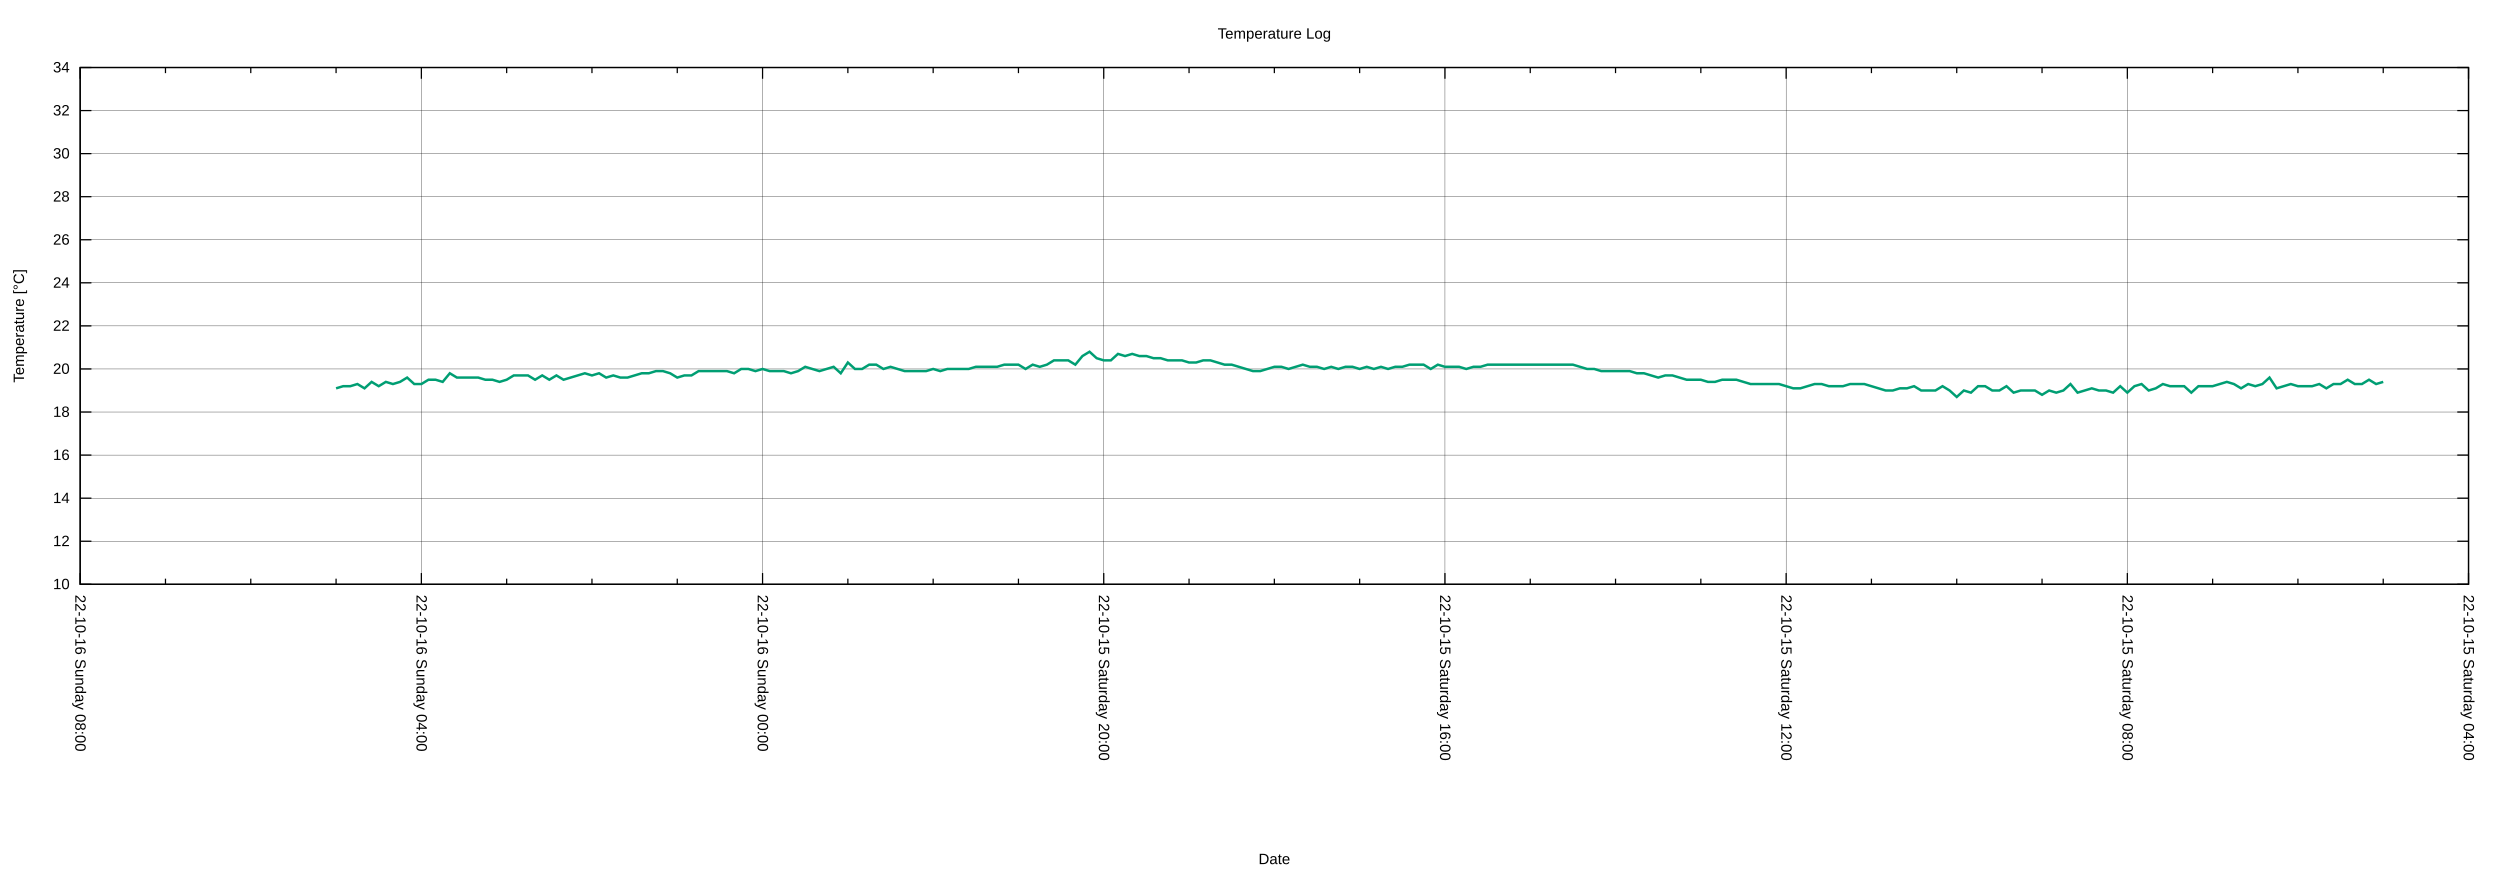
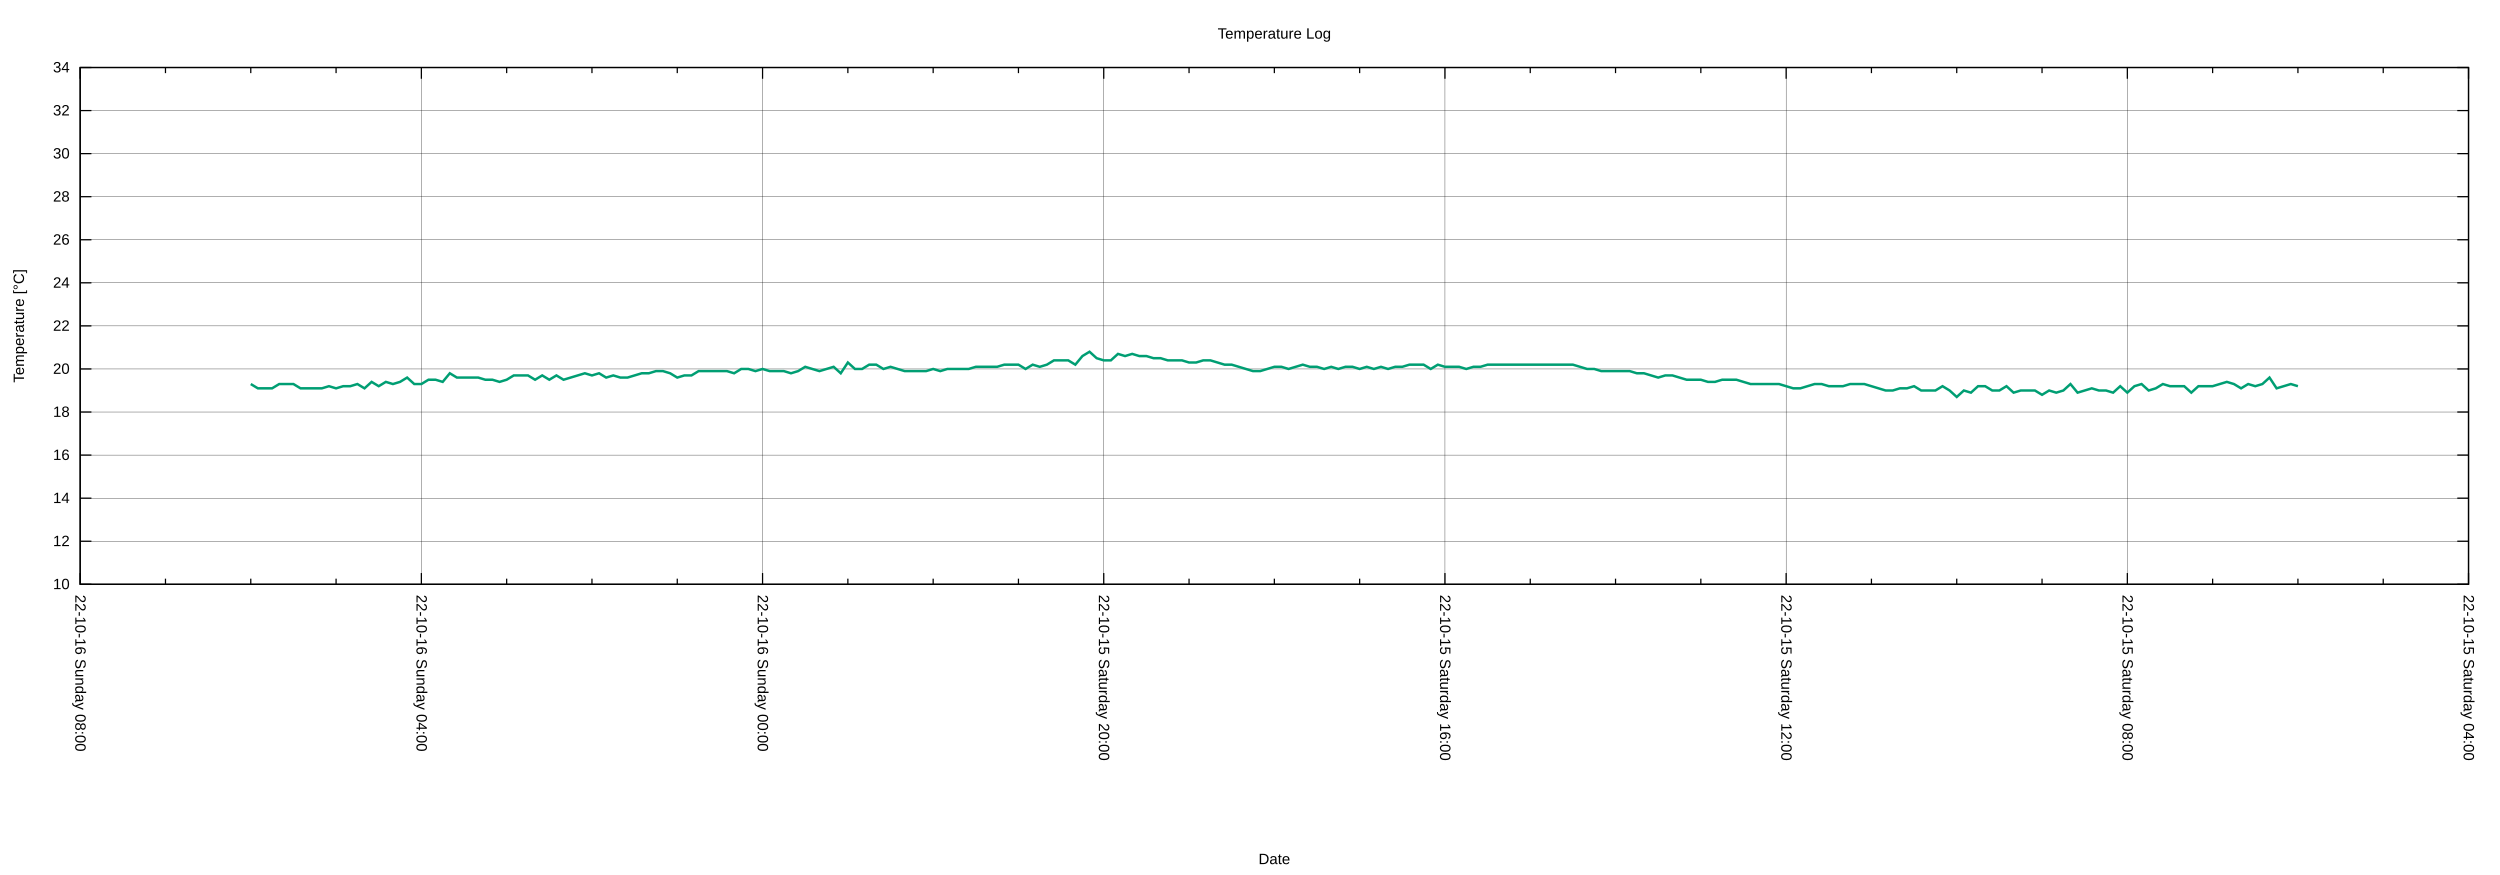
<svg xmlns="http://www.w3.org/2000/svg" xmlns:xlink="http://www.w3.org/1999/xlink" width="2000" height="700" viewBox="0 0 2000 700">
  <g id="gnuplot_canvas">
    <rect x="0" y="0" width="2000" height="700" fill="none" />
    <defs>
      <circle id="gpDot" r="0.5" stroke-width="0.5" stroke="currentColor" />
      <path id="gpPt0" stroke-width="0.222" stroke="currentColor" d="M-1,0 h2 M0,-1 v2" />
      <path id="gpPt1" stroke-width="0.222" stroke="currentColor" d="M-1,-1 L1,1 M1,-1 L-1,1" />
      <path id="gpPt2" stroke-width="0.222" stroke="currentColor" d="M-1,0 L1,0 M0,-1 L0,1 M-1,-1 L1,1 M-1,1 L1,-1" />
      <rect id="gpPt3" stroke-width="0.222" stroke="currentColor" x="-1" y="-1" width="2" height="2" />
      <rect id="gpPt4" stroke-width="0.222" stroke="currentColor" fill="currentColor" x="-1" y="-1" width="2" height="2" />
      <circle id="gpPt5" stroke-width="0.222" stroke="currentColor" cx="0" cy="0" r="1" />
      <use xlink:href="#gpPt5" id="gpPt6" fill="currentColor" stroke="none" />
      <path id="gpPt7" stroke-width="0.222" stroke="currentColor" d="M0,-1.33 L-1.33,0.67 L1.33,0.67 z" />
      <use xlink:href="#gpPt7" id="gpPt8" fill="currentColor" stroke="none" />
      <use xlink:href="#gpPt7" id="gpPt9" stroke="currentColor" transform="rotate(180)" />
      <use xlink:href="#gpPt9" id="gpPt10" fill="currentColor" stroke="none" />
      <use xlink:href="#gpPt3" id="gpPt11" stroke="currentColor" transform="rotate(45)" />
      <use xlink:href="#gpPt11" id="gpPt12" fill="currentColor" stroke="none" />
      <path id="gpPt13" stroke-width="0.222" stroke="currentColor" d="M0,1.330 L1.265,0.411 L0.782,-1.067 L-0.782,-1.076 L-1.265,0.411 z" />
      <use xlink:href="#gpPt13" id="gpPt14" fill="currentColor" stroke="none" />
      <filter id="textbox" filterUnits="objectBoundingBox" x="0" y="0" height="1" width="1">
        <feFlood flood-color="white" flood-opacity="1" result="bgnd" />
        <feComposite in="SourceGraphic" in2="bgnd" operator="atop" />
      </filter>
      <filter id="greybox" filterUnits="objectBoundingBox" x="0" y="0" height="1" width="1">
        <feFlood flood-color="lightgrey" flood-opacity="1" result="grey" />
        <feComposite in="SourceGraphic" in2="grey" operator="atop" />
      </filter>
    </defs>
    <g fill="none" color="white" stroke="currentColor" stroke-width="1.00" stroke-linecap="butt" stroke-linejoin="miter">
</g>
    <g fill="none" color="black" stroke="currentColor" stroke-width="1.00" stroke-linecap="butt" stroke-linejoin="miter">
</g>
    <g fill="none" color="black" stroke="black" stroke-width="0.25" stroke-linecap="butt" stroke-linejoin="miter">
</g>
    <g fill="none" color="black" stroke="currentColor" stroke-width="0.25" stroke-linecap="butt" stroke-linejoin="miter">
      <path stroke="black" class="gridline" d="M64.14,467.43 L1974.82,467.43  " />
    </g>
    <g fill="none" color="black" stroke="black" stroke-width="1.00" stroke-linecap="butt" stroke-linejoin="miter">
</g>
    <g fill="none" color="black" stroke="currentColor" stroke-width="1.00" stroke-linecap="butt" stroke-linejoin="miter">
      <path stroke="black" d="M64.14,467.43 L73.14,467.43 M1974.82,467.43 L1965.82,467.43  " />
      <g transform="translate(55.75,471.33)" stroke="none" fill="black" font-family="Arial" font-size="12.00" text-anchor="end">
        <text>
          <tspan font-family="Arial"> 10</tspan>
        </text>
      </g>
    </g>
    <g fill="none" color="black" stroke="currentColor" stroke-width="1.00" stroke-linecap="butt" stroke-linejoin="miter">
</g>
    <g fill="none" color="black" stroke="black" stroke-width="0.25" stroke-linecap="butt" stroke-linejoin="miter">
</g>
    <g fill="none" color="black" stroke="currentColor" stroke-width="0.25" stroke-linecap="butt" stroke-linejoin="miter">
      <path stroke="black" class="gridline" d="M64.14,432.98 L1974.82,432.98  " />
    </g>
    <g fill="none" color="black" stroke="black" stroke-width="1.00" stroke-linecap="butt" stroke-linejoin="miter">
</g>
    <g fill="none" color="black" stroke="currentColor" stroke-width="1.00" stroke-linecap="butt" stroke-linejoin="miter">
      <path stroke="black" d="M64.14,432.98 L73.14,432.98 M1974.82,432.98 L1965.82,432.98  " />
      <g transform="translate(55.75,436.88)" stroke="none" fill="black" font-family="Arial" font-size="12.00" text-anchor="end">
        <text>
          <tspan font-family="Arial"> 12</tspan>
        </text>
      </g>
    </g>
    <g fill="none" color="black" stroke="currentColor" stroke-width="1.00" stroke-linecap="butt" stroke-linejoin="miter">
</g>
    <g fill="none" color="black" stroke="black" stroke-width="0.25" stroke-linecap="butt" stroke-linejoin="miter">
</g>
    <g fill="none" color="black" stroke="currentColor" stroke-width="0.25" stroke-linecap="butt" stroke-linejoin="miter">
      <path stroke="black" class="gridline" d="M64.14,398.53 L1974.82,398.53  " />
    </g>
    <g fill="none" color="black" stroke="black" stroke-width="1.00" stroke-linecap="butt" stroke-linejoin="miter">
</g>
    <g fill="none" color="black" stroke="currentColor" stroke-width="1.00" stroke-linecap="butt" stroke-linejoin="miter">
      <path stroke="black" d="M64.14,398.53 L73.14,398.53 M1974.82,398.53 L1965.82,398.53  " />
      <g transform="translate(55.75,402.43)" stroke="none" fill="black" font-family="Arial" font-size="12.00" text-anchor="end">
        <text>
          <tspan font-family="Arial"> 14</tspan>
        </text>
      </g>
    </g>
    <g fill="none" color="black" stroke="currentColor" stroke-width="1.00" stroke-linecap="butt" stroke-linejoin="miter">
</g>
    <g fill="none" color="black" stroke="black" stroke-width="0.25" stroke-linecap="butt" stroke-linejoin="miter">
</g>
    <g fill="none" color="black" stroke="currentColor" stroke-width="0.25" stroke-linecap="butt" stroke-linejoin="miter">
      <path stroke="black" class="gridline" d="M64.14,364.07 L1974.82,364.07  " />
    </g>
    <g fill="none" color="black" stroke="black" stroke-width="1.00" stroke-linecap="butt" stroke-linejoin="miter">
</g>
    <g fill="none" color="black" stroke="currentColor" stroke-width="1.00" stroke-linecap="butt" stroke-linejoin="miter">
      <path stroke="black" d="M64.14,364.07 L73.14,364.07 M1974.82,364.07 L1965.82,364.07  " />
      <g transform="translate(55.75,367.97)" stroke="none" fill="black" font-family="Arial" font-size="12.00" text-anchor="end">
        <text>
          <tspan font-family="Arial"> 16</tspan>
        </text>
      </g>
    </g>
    <g fill="none" color="black" stroke="currentColor" stroke-width="1.00" stroke-linecap="butt" stroke-linejoin="miter">
</g>
    <g fill="none" color="black" stroke="black" stroke-width="0.25" stroke-linecap="butt" stroke-linejoin="miter">
</g>
    <g fill="none" color="black" stroke="currentColor" stroke-width="0.25" stroke-linecap="butt" stroke-linejoin="miter">
      <path stroke="black" class="gridline" d="M64.14,329.62 L1974.82,329.62  " />
    </g>
    <g fill="none" color="black" stroke="black" stroke-width="1.00" stroke-linecap="butt" stroke-linejoin="miter">
</g>
    <g fill="none" color="black" stroke="currentColor" stroke-width="1.00" stroke-linecap="butt" stroke-linejoin="miter">
      <path stroke="black" d="M64.14,329.62 L73.14,329.62 M1974.82,329.62 L1965.82,329.62  " />
      <g transform="translate(55.75,333.52)" stroke="none" fill="black" font-family="Arial" font-size="12.00" text-anchor="end">
        <text>
          <tspan font-family="Arial"> 18</tspan>
        </text>
      </g>
    </g>
    <g fill="none" color="black" stroke="currentColor" stroke-width="1.00" stroke-linecap="butt" stroke-linejoin="miter">
</g>
    <g fill="none" color="black" stroke="black" stroke-width="0.25" stroke-linecap="butt" stroke-linejoin="miter">
</g>
    <g fill="none" color="black" stroke="currentColor" stroke-width="0.25" stroke-linecap="butt" stroke-linejoin="miter">
      <path stroke="black" class="gridline" d="M64.14,295.17 L1974.82,295.17  " />
    </g>
    <g fill="none" color="black" stroke="black" stroke-width="1.00" stroke-linecap="butt" stroke-linejoin="miter">
</g>
    <g fill="none" color="black" stroke="currentColor" stroke-width="1.00" stroke-linecap="butt" stroke-linejoin="miter">
      <path stroke="black" d="M64.14,295.17 L73.14,295.17 M1974.82,295.17 L1965.82,295.17  " />
      <g transform="translate(55.75,299.07)" stroke="none" fill="black" font-family="Arial" font-size="12.00" text-anchor="end">
        <text>
          <tspan font-family="Arial"> 20</tspan>
        </text>
      </g>
    </g>
    <g fill="none" color="black" stroke="currentColor" stroke-width="1.00" stroke-linecap="butt" stroke-linejoin="miter">
</g>
    <g fill="none" color="black" stroke="black" stroke-width="0.25" stroke-linecap="butt" stroke-linejoin="miter">
</g>
    <g fill="none" color="black" stroke="currentColor" stroke-width="0.25" stroke-linecap="butt" stroke-linejoin="miter">
      <path stroke="black" class="gridline" d="M64.14,260.72 L1974.82,260.72  " />
    </g>
    <g fill="none" color="black" stroke="black" stroke-width="1.00" stroke-linecap="butt" stroke-linejoin="miter">
</g>
    <g fill="none" color="black" stroke="currentColor" stroke-width="1.00" stroke-linecap="butt" stroke-linejoin="miter">
      <path stroke="black" d="M64.14,260.72 L73.14,260.72 M1974.82,260.72 L1965.82,260.72  " />
      <g transform="translate(55.75,264.62)" stroke="none" fill="black" font-family="Arial" font-size="12.00" text-anchor="end">
        <text>
          <tspan font-family="Arial"> 22</tspan>
        </text>
      </g>
    </g>
    <g fill="none" color="black" stroke="currentColor" stroke-width="1.00" stroke-linecap="butt" stroke-linejoin="miter">
</g>
    <g fill="none" color="black" stroke="black" stroke-width="0.25" stroke-linecap="butt" stroke-linejoin="miter">
</g>
    <g fill="none" color="black" stroke="currentColor" stroke-width="0.25" stroke-linecap="butt" stroke-linejoin="miter">
      <path stroke="black" class="gridline" d="M64.14,226.27 L1974.82,226.27  " />
    </g>
    <g fill="none" color="black" stroke="black" stroke-width="1.00" stroke-linecap="butt" stroke-linejoin="miter">
</g>
    <g fill="none" color="black" stroke="currentColor" stroke-width="1.00" stroke-linecap="butt" stroke-linejoin="miter">
      <path stroke="black" d="M64.14,226.27 L73.14,226.27 M1974.82,226.27 L1965.82,226.27  " />
      <g transform="translate(55.75,230.17)" stroke="none" fill="black" font-family="Arial" font-size="12.00" text-anchor="end">
        <text>
          <tspan font-family="Arial"> 24</tspan>
        </text>
      </g>
    </g>
    <g fill="none" color="black" stroke="currentColor" stroke-width="1.00" stroke-linecap="butt" stroke-linejoin="miter">
</g>
    <g fill="none" color="black" stroke="black" stroke-width="0.25" stroke-linecap="butt" stroke-linejoin="miter">
</g>
    <g fill="none" color="black" stroke="currentColor" stroke-width="0.25" stroke-linecap="butt" stroke-linejoin="miter">
      <path stroke="black" class="gridline" d="M64.14,191.82 L1974.82,191.82  " />
    </g>
    <g fill="none" color="black" stroke="black" stroke-width="1.00" stroke-linecap="butt" stroke-linejoin="miter">
</g>
    <g fill="none" color="black" stroke="currentColor" stroke-width="1.00" stroke-linecap="butt" stroke-linejoin="miter">
      <path stroke="black" d="M64.14,191.82 L73.14,191.82 M1974.82,191.82 L1965.82,191.82  " />
      <g transform="translate(55.75,195.72)" stroke="none" fill="black" font-family="Arial" font-size="12.00" text-anchor="end">
        <text>
          <tspan font-family="Arial"> 26</tspan>
        </text>
      </g>
    </g>
    <g fill="none" color="black" stroke="currentColor" stroke-width="1.00" stroke-linecap="butt" stroke-linejoin="miter">
</g>
    <g fill="none" color="black" stroke="black" stroke-width="0.25" stroke-linecap="butt" stroke-linejoin="miter">
</g>
    <g fill="none" color="black" stroke="currentColor" stroke-width="0.25" stroke-linecap="butt" stroke-linejoin="miter">
      <path stroke="black" class="gridline" d="M64.14,157.36 L1974.82,157.36  " />
    </g>
    <g fill="none" color="black" stroke="black" stroke-width="1.00" stroke-linecap="butt" stroke-linejoin="miter">
</g>
    <g fill="none" color="black" stroke="currentColor" stroke-width="1.00" stroke-linecap="butt" stroke-linejoin="miter">
      <path stroke="black" d="M64.14,157.36 L73.14,157.36 M1974.82,157.36 L1965.82,157.36  " />
      <g transform="translate(55.75,161.26)" stroke="none" fill="black" font-family="Arial" font-size="12.00" text-anchor="end">
        <text>
          <tspan font-family="Arial"> 28</tspan>
        </text>
      </g>
    </g>
    <g fill="none" color="black" stroke="currentColor" stroke-width="1.00" stroke-linecap="butt" stroke-linejoin="miter">
</g>
    <g fill="none" color="black" stroke="black" stroke-width="0.25" stroke-linecap="butt" stroke-linejoin="miter">
</g>
    <g fill="none" color="black" stroke="currentColor" stroke-width="0.25" stroke-linecap="butt" stroke-linejoin="miter">
      <path stroke="black" class="gridline" d="M64.14,122.91 L1974.82,122.91  " />
    </g>
    <g fill="none" color="black" stroke="black" stroke-width="1.00" stroke-linecap="butt" stroke-linejoin="miter">
</g>
    <g fill="none" color="black" stroke="currentColor" stroke-width="1.00" stroke-linecap="butt" stroke-linejoin="miter">
      <path stroke="black" d="M64.14,122.91 L73.14,122.91 M1974.82,122.91 L1965.82,122.91  " />
      <g transform="translate(55.75,126.81)" stroke="none" fill="black" font-family="Arial" font-size="12.00" text-anchor="end">
        <text>
          <tspan font-family="Arial"> 30</tspan>
        </text>
      </g>
    </g>
    <g fill="none" color="black" stroke="currentColor" stroke-width="1.00" stroke-linecap="butt" stroke-linejoin="miter">
</g>
    <g fill="none" color="black" stroke="black" stroke-width="0.25" stroke-linecap="butt" stroke-linejoin="miter">
</g>
    <g fill="none" color="black" stroke="currentColor" stroke-width="0.25" stroke-linecap="butt" stroke-linejoin="miter">
      <path stroke="black" class="gridline" d="M64.14,88.46 L1974.82,88.46  " />
    </g>
    <g fill="none" color="black" stroke="black" stroke-width="1.00" stroke-linecap="butt" stroke-linejoin="miter">
</g>
    <g fill="none" color="black" stroke="currentColor" stroke-width="1.00" stroke-linecap="butt" stroke-linejoin="miter">
      <path stroke="black" d="M64.14,88.46 L73.14,88.46 M1974.82,88.46 L1965.82,88.46  " />
      <g transform="translate(55.75,92.36)" stroke="none" fill="black" font-family="Arial" font-size="12.00" text-anchor="end">
        <text>
          <tspan font-family="Arial"> 32</tspan>
        </text>
      </g>
    </g>
    <g fill="none" color="black" stroke="currentColor" stroke-width="1.00" stroke-linecap="butt" stroke-linejoin="miter">
</g>
    <g fill="none" color="black" stroke="black" stroke-width="0.25" stroke-linecap="butt" stroke-linejoin="miter">
</g>
    <g fill="none" color="black" stroke="currentColor" stroke-width="0.25" stroke-linecap="butt" stroke-linejoin="miter">
      <path stroke="black" class="gridline" d="M64.14,54.01 L1974.82,54.01  " />
    </g>
    <g fill="none" color="black" stroke="black" stroke-width="1.00" stroke-linecap="butt" stroke-linejoin="miter">
</g>
    <g fill="none" color="black" stroke="currentColor" stroke-width="1.00" stroke-linecap="butt" stroke-linejoin="miter">
      <path stroke="black" d="M64.14,54.01 L73.14,54.01 M1974.82,54.01 L1965.82,54.01  " />
      <g transform="translate(55.75,57.91)" stroke="none" fill="black" font-family="Arial" font-size="12.00" text-anchor="end">
        <text>
          <tspan font-family="Arial"> 34</tspan>
        </text>
      </g>
    </g>
    <g fill="none" color="black" stroke="currentColor" stroke-width="1.00" stroke-linecap="butt" stroke-linejoin="miter">
</g>
    <g fill="none" color="black" stroke="black" stroke-width="0.25" stroke-linecap="butt" stroke-linejoin="miter">
</g>
    <g fill="none" color="black" stroke="currentColor" stroke-width="0.25" stroke-linecap="butt" stroke-linejoin="miter">
      <path stroke="black" class="gridline" d="M1974.82,467.43 L1974.82,54.01  " />
    </g>
    <g fill="none" color="black" stroke="black" stroke-width="1.00" stroke-linecap="butt" stroke-linejoin="miter">
</g>
    <g fill="none" color="black" stroke="currentColor" stroke-width="1.00" stroke-linecap="butt" stroke-linejoin="miter">
      <path stroke="black" d="M1974.82,467.43 L1974.82,458.43 M1974.82,54.01 L1974.82,63.01  " />
      <g transform="translate(1970.92,475.82) rotate(90)" stroke="none" fill="black" font-family="Arial" font-size="12.00" text-anchor="start">
        <text>
          <tspan font-family="Arial">22-10-15 Saturday 04:00</tspan>
        </text>
      </g>
    </g>
    <g fill="none" color="black" stroke="currentColor" stroke-width="1.00" stroke-linecap="butt" stroke-linejoin="miter">
      <path stroke="black" d="M1906.58,467.43 L1906.58,462.93 M1906.58,54.01 L1906.58,58.51 M1838.34,467.43 L1838.34,462.93 M1838.34,54.01 L1838.34,58.51   M1770.10,467.43 L1770.10,462.93 M1770.10,54.01 L1770.10,58.51  " />
    </g>
    <g fill="none" color="black" stroke="black" stroke-width="0.25" stroke-linecap="butt" stroke-linejoin="miter">
</g>
    <g fill="none" color="black" stroke="currentColor" stroke-width="0.25" stroke-linecap="butt" stroke-linejoin="miter">
      <path stroke="black" class="gridline" d="M1701.87,467.43 L1701.87,54.01  " />
    </g>
    <g fill="none" color="black" stroke="black" stroke-width="1.00" stroke-linecap="butt" stroke-linejoin="miter">
</g>
    <g fill="none" color="black" stroke="currentColor" stroke-width="1.00" stroke-linecap="butt" stroke-linejoin="miter">
      <path stroke="black" d="M1701.87,467.43 L1701.87,458.43 M1701.87,54.01 L1701.87,63.01  " />
      <g transform="translate(1697.97,475.82) rotate(90)" stroke="none" fill="black" font-family="Arial" font-size="12.00" text-anchor="start">
        <text>
          <tspan font-family="Arial">22-10-15 Saturday 08:00</tspan>
        </text>
      </g>
    </g>
    <g fill="none" color="black" stroke="currentColor" stroke-width="1.00" stroke-linecap="butt" stroke-linejoin="miter">
      <path stroke="black" d="M1633.63,467.43 L1633.63,462.93 M1633.63,54.01 L1633.63,58.51 M1565.39,467.43 L1565.39,462.93 M1565.39,54.01 L1565.39,58.51   M1497.15,467.43 L1497.15,462.93 M1497.15,54.01 L1497.15,58.51  " />
    </g>
    <g fill="none" color="black" stroke="black" stroke-width="0.25" stroke-linecap="butt" stroke-linejoin="miter">
</g>
    <g fill="none" color="black" stroke="currentColor" stroke-width="0.25" stroke-linecap="butt" stroke-linejoin="miter">
      <path stroke="black" class="gridline" d="M1428.91,467.43 L1428.91,54.01  " />
    </g>
    <g fill="none" color="black" stroke="black" stroke-width="1.00" stroke-linecap="butt" stroke-linejoin="miter">
</g>
    <g fill="none" color="black" stroke="currentColor" stroke-width="1.00" stroke-linecap="butt" stroke-linejoin="miter">
      <path stroke="black" d="M1428.91,467.43 L1428.91,458.43 M1428.91,54.01 L1428.91,63.01  " />
      <g transform="translate(1425.01,475.82) rotate(90)" stroke="none" fill="black" font-family="Arial" font-size="12.00" text-anchor="start">
        <text>
          <tspan font-family="Arial">22-10-15 Saturday 12:00</tspan>
        </text>
      </g>
    </g>
    <g fill="none" color="black" stroke="currentColor" stroke-width="1.00" stroke-linecap="butt" stroke-linejoin="miter">
      <path stroke="black" d="M1360.67,467.43 L1360.67,462.93 M1360.67,54.01 L1360.67,58.51 M1292.43,467.43 L1292.43,462.93 M1292.43,54.01 L1292.43,58.51   M1224.20,467.43 L1224.20,462.93 M1224.20,54.01 L1224.20,58.51  " />
    </g>
    <g fill="none" color="black" stroke="black" stroke-width="0.25" stroke-linecap="butt" stroke-linejoin="miter">
</g>
    <g fill="none" color="black" stroke="currentColor" stroke-width="0.25" stroke-linecap="butt" stroke-linejoin="miter">
      <path stroke="black" class="gridline" d="M1155.96,467.43 L1155.96,54.01  " />
    </g>
    <g fill="none" color="black" stroke="black" stroke-width="1.00" stroke-linecap="butt" stroke-linejoin="miter">
</g>
    <g fill="none" color="black" stroke="currentColor" stroke-width="1.00" stroke-linecap="butt" stroke-linejoin="miter">
      <path stroke="black" d="M1155.96,467.43 L1155.96,458.43 M1155.96,54.01 L1155.96,63.01  " />
      <g transform="translate(1152.06,475.82) rotate(90)" stroke="none" fill="black" font-family="Arial" font-size="12.00" text-anchor="start">
        <text>
          <tspan font-family="Arial">22-10-15 Saturday 16:00</tspan>
        </text>
      </g>
    </g>
    <g fill="none" color="black" stroke="currentColor" stroke-width="1.00" stroke-linecap="butt" stroke-linejoin="miter">
      <path stroke="black" d="M1087.72,467.43 L1087.72,462.93 M1087.72,54.01 L1087.72,58.51 M1019.48,467.43 L1019.48,462.93 M1019.48,54.01 L1019.48,58.51   M951.24,467.43 L951.24,462.93 M951.24,54.01 L951.24,58.51  " />
    </g>
    <g fill="none" color="black" stroke="black" stroke-width="0.25" stroke-linecap="butt" stroke-linejoin="miter">
</g>
    <g fill="none" color="black" stroke="currentColor" stroke-width="0.25" stroke-linecap="butt" stroke-linejoin="miter">
      <path stroke="black" class="gridline" d="M883.00,467.43 L883.00,54.01  " />
    </g>
    <g fill="none" color="black" stroke="black" stroke-width="1.00" stroke-linecap="butt" stroke-linejoin="miter">
</g>
    <g fill="none" color="black" stroke="currentColor" stroke-width="1.00" stroke-linecap="butt" stroke-linejoin="miter">
      <path stroke="black" d="M883.00,467.43 L883.00,458.43 M883.00,54.01 L883.00,63.01  " />
      <g transform="translate(879.10,475.82) rotate(90)" stroke="none" fill="black" font-family="Arial" font-size="12.00" text-anchor="start">
        <text>
          <tspan font-family="Arial">22-10-15 Saturday 20:00</tspan>
        </text>
      </g>
    </g>
    <g fill="none" color="black" stroke="currentColor" stroke-width="1.00" stroke-linecap="butt" stroke-linejoin="miter">
      <path stroke="black" d="M814.76,467.43 L814.76,462.93 M814.76,54.01 L814.76,58.51 M746.53,467.43 L746.53,462.93 M746.53,54.01 L746.53,58.51   M678.29,467.43 L678.29,462.93 M678.29,54.01 L678.29,58.51  " />
    </g>
    <g fill="none" color="black" stroke="black" stroke-width="0.25" stroke-linecap="butt" stroke-linejoin="miter">
</g>
    <g fill="none" color="black" stroke="currentColor" stroke-width="0.25" stroke-linecap="butt" stroke-linejoin="miter">
      <path stroke="black" class="gridline" d="M610.05,467.43 L610.05,54.01  " />
    </g>
    <g fill="none" color="black" stroke="black" stroke-width="1.00" stroke-linecap="butt" stroke-linejoin="miter">
</g>
    <g fill="none" color="black" stroke="currentColor" stroke-width="1.00" stroke-linecap="butt" stroke-linejoin="miter">
      <path stroke="black" d="M610.05,467.43 L610.05,458.43 M610.05,54.01 L610.05,63.01  " />
      <g transform="translate(606.15,475.82) rotate(90)" stroke="none" fill="black" font-family="Arial" font-size="12.00" text-anchor="start">
        <text>
          <tspan font-family="Arial">22-10-16 Sunday 00:00</tspan>
        </text>
      </g>
    </g>
    <g fill="none" color="black" stroke="currentColor" stroke-width="1.00" stroke-linecap="butt" stroke-linejoin="miter">
      <path stroke="black" d="M541.81,467.43 L541.81,462.93 M541.81,54.01 L541.81,58.51 M473.57,467.43 L473.57,462.93 M473.57,54.01 L473.57,58.51   M405.33,467.43 L405.33,462.93 M405.33,54.01 L405.33,58.51  " />
    </g>
    <g fill="none" color="black" stroke="black" stroke-width="0.25" stroke-linecap="butt" stroke-linejoin="miter">
</g>
    <g fill="none" color="black" stroke="currentColor" stroke-width="0.25" stroke-linecap="butt" stroke-linejoin="miter">
      <path stroke="black" class="gridline" d="M337.09,467.43 L337.09,54.01  " />
    </g>
    <g fill="none" color="black" stroke="black" stroke-width="1.00" stroke-linecap="butt" stroke-linejoin="miter">
</g>
    <g fill="none" color="black" stroke="currentColor" stroke-width="1.00" stroke-linecap="butt" stroke-linejoin="miter">
      <path stroke="black" d="M337.09,467.43 L337.09,458.43 M337.09,54.01 L337.09,63.01  " />
      <g transform="translate(333.19,475.82) rotate(90)" stroke="none" fill="black" font-family="Arial" font-size="12.00" text-anchor="start">
        <text>
          <tspan font-family="Arial">22-10-16 Sunday 04:00</tspan>
        </text>
      </g>
    </g>
    <g fill="none" color="black" stroke="currentColor" stroke-width="1.00" stroke-linecap="butt" stroke-linejoin="miter">
      <path stroke="black" d="M268.86,467.43 L268.86,462.93 M268.86,54.01 L268.86,58.51 M200.62,467.43 L200.62,462.93 M200.62,54.01 L200.62,58.51   M132.38,467.43 L132.38,462.93 M132.38,54.01 L132.38,58.51  " />
    </g>
    <g fill="none" color="black" stroke="black" stroke-width="0.25" stroke-linecap="butt" stroke-linejoin="miter">
</g>
    <g fill="none" color="black" stroke="currentColor" stroke-width="0.25" stroke-linecap="butt" stroke-linejoin="miter">
      <path stroke="black" class="gridline" d="M64.14,467.43 L64.14,54.01  " />
    </g>
    <g fill="none" color="black" stroke="black" stroke-width="1.00" stroke-linecap="butt" stroke-linejoin="miter">
</g>
    <g fill="none" color="black" stroke="currentColor" stroke-width="1.00" stroke-linecap="butt" stroke-linejoin="miter">
      <path stroke="black" d="M64.14,467.43 L64.14,458.43 M64.14,54.01 L64.14,63.01  " />
      <g transform="translate(60.24,475.82) rotate(90)" stroke="none" fill="black" font-family="Arial" font-size="12.00" text-anchor="start">
        <text>
          <tspan font-family="Arial">22-10-16 Sunday 08:00</tspan>
        </text>
      </g>
    </g>
    <g fill="none" color="black" stroke="currentColor" stroke-width="1.00" stroke-linecap="butt" stroke-linejoin="miter">
</g>
    <g fill="none" color="black" stroke="currentColor" stroke-width="1.00" stroke-linecap="butt" stroke-linejoin="miter">
      <path stroke="black" d="M64.14,54.01 L64.14,467.43 L1974.82,467.43 L1974.82,54.01 L64.14,54.01 Z  " />
    </g>
    <g fill="none" color="black" stroke="currentColor" stroke-width="1.00" stroke-linecap="butt" stroke-linejoin="miter">
      <g transform="translate(19.18,260.72) rotate(270)" stroke="none" fill="black" font-family="Arial" font-size="12.00" text-anchor="middle">
        <text>
          <tspan font-family="Arial">Temperature [°C]</tspan>
        </text>
      </g>
    </g>
    <g fill="none" color="black" stroke="currentColor" stroke-width="1.00" stroke-linecap="butt" stroke-linejoin="miter">
      <g transform="translate(1019.48,691.30)" stroke="none" fill="black" font-family="Arial" font-size="12.00" text-anchor="middle">
        <text>
          <tspan font-family="Arial">Date</tspan>
        </text>
      </g>
    </g>
    <g fill="none" color="black" stroke="currentColor" stroke-width="1.00" stroke-linecap="butt" stroke-linejoin="miter">
</g>
    <g id="gnuplot_plot_1">
      <g fill="none" color="white" stroke="currentColor" stroke-width="2.00" stroke-linecap="butt" stroke-linejoin="miter">
</g>
      <g fill="none" color="black" stroke="currentColor" stroke-width="2.00" stroke-linecap="butt" stroke-linejoin="miter">
-         <path stroke="rgb(  0, 158, 115)" d="M268.86,310.67 L274.54,308.95 L280.23,308.95 L285.92,307.23 L291.60,310.67 L297.29,305.51 L302.98,308.95 L308.66,305.51   L314.35,307.23 L320.03,305.51 L325.72,302.06 L331.41,307.23 L337.09,307.23 L342.78,303.78 L348.47,303.78 L354.15,305.51   L359.84,298.62 L365.53,302.06 L371.21,302.06 L376.90,302.06 L382.59,302.06 L388.27,303.78 L393.96,303.78 L399.65,305.51   L405.33,303.78 L411.02,300.34 L416.71,300.34 L422.39,300.34 L428.08,303.78 L433.77,300.34 L439.45,303.78 L445.14,300.34   L450.83,303.78 L456.51,302.06 L462.20,300.34 L467.88,298.62 L473.57,300.34 L479.26,298.62 L484.94,302.06 L490.63,300.34   L496.32,302.06 L502.00,302.06 L507.69,300.34 L513.38,298.62 L519.06,298.62 L524.75,296.89 L530.44,296.89 L536.12,298.62   L541.81,302.06 L547.50,300.34 L553.18,300.34 L558.87,296.89 L564.56,296.89 L570.24,296.89 L575.93,296.89 L581.62,296.89   L587.30,298.62 L592.99,295.17 L598.68,295.17 L604.36,296.89 L610.05,295.17 L615.74,296.89 L621.42,296.89 L627.11,296.89   L632.79,298.62 L638.48,296.89 L644.17,293.45 L649.85,295.17 L655.54,296.89 L661.23,295.17 L666.91,293.45 L672.60,298.62   L678.29,290.00 L683.97,295.17 L689.66,295.17 L695.35,291.73 L701.03,291.73 L706.72,295.17 L712.41,293.45 L718.09,295.17   L723.78,296.89 L729.47,296.89 L735.15,296.89 L740.84,296.89 L746.53,295.17 L752.21,296.89 L757.90,295.17 L763.59,295.17   L769.27,295.17 L774.96,295.17 L780.65,293.45 L786.33,293.45 L792.02,293.45 L797.70,293.45 L803.39,291.73 L809.08,291.73   L814.76,291.73 L820.45,295.17 L826.14,291.73 L831.82,293.45 L837.51,291.73 L843.20,288.28 L848.88,288.28 L854.57,288.28   L860.26,291.73 L865.94,284.84 L871.63,281.39 L877.32,286.56 L883.00,288.28 L888.69,288.28 L894.38,283.11 L900.06,284.84   L905.75,283.11 L911.44,284.84 L917.12,284.84 L922.81,286.56 L928.50,286.56 L934.18,288.28 L939.87,288.28 L945.55,288.28   L951.24,290.00 L956.93,290.00 L962.61,288.28 L968.30,288.28 L973.99,290.00 L979.67,291.73 L985.36,291.73 L991.05,293.45   L996.73,295.17 L1002.42,296.89 L1008.11,296.89 L1013.79,295.17 L1019.48,293.45 L1025.17,293.45 L1030.85,295.17 L1036.54,293.45   L1042.23,291.73 L1047.91,293.45 L1053.60,293.45 L1059.29,295.17 L1064.97,293.45 L1070.66,295.17 L1076.35,293.45 L1082.03,293.45   L1087.72,295.17 L1093.41,293.45 L1099.09,295.17 L1104.78,293.45 L1110.46,295.17 L1116.15,293.45 L1121.84,293.45 L1127.52,291.73   L1133.21,291.73 L1138.90,291.73 L1144.58,295.17 L1150.27,291.73 L1155.96,293.45 L1161.64,293.45 L1167.33,293.45 L1173.02,295.17   L1178.70,293.45 L1184.39,293.45 L1190.08,291.73 L1195.76,291.73 L1201.45,291.73 L1207.14,291.73 L1212.82,291.73 L1218.51,291.73   L1224.20,291.73 L1229.88,291.73 L1235.57,291.73 L1241.26,291.73 L1246.94,291.73 L1252.63,291.73 L1258.32,291.73 L1264.00,293.45   L1269.69,295.17 L1275.37,295.17 L1281.06,296.89 L1286.75,296.89 L1292.43,296.89 L1298.12,296.89 L1303.81,296.89 L1309.49,298.62   L1315.18,298.62 L1320.87,300.34 L1326.55,302.06 L1332.24,300.34 L1337.93,300.34 L1343.61,302.06 L1349.30,303.78 L1354.99,303.78   L1360.67,303.78 L1366.36,305.51 L1372.05,305.51 L1377.73,303.78 L1383.42,303.78 L1389.11,303.78 L1394.79,305.51 L1400.48,307.23   L1406.17,307.23 L1411.85,307.23 L1417.54,307.23 L1423.22,307.23 L1428.91,308.95 L1434.60,310.67 L1440.28,310.67 L1445.97,308.95   L1451.66,307.23 L1457.34,307.23 L1463.03,308.95 L1468.72,308.95 L1474.40,308.95 L1480.09,307.23 L1485.78,307.23 L1491.46,307.23   L1497.15,308.95 L1502.84,310.67 L1508.52,312.40 L1514.21,312.40 L1519.90,310.67 L1525.58,310.67 L1531.27,308.95 L1536.96,312.40   L1542.64,312.40 L1548.33,312.40 L1554.02,308.95 L1559.70,312.40 L1565.39,317.57 L1571.08,312.40 L1576.76,314.12 L1582.45,308.95   L1588.13,308.95 L1593.82,312.40 L1599.51,312.40 L1605.19,308.95 L1610.88,314.12 L1616.57,312.40 L1622.25,312.40 L1627.94,312.40   L1633.63,315.84 L1639.31,312.40 L1645.00,314.12 L1650.69,312.40 L1656.37,307.23 L1662.06,314.12 L1667.75,312.40 L1673.43,310.67   L1679.12,312.40 L1684.81,312.40 L1690.49,314.12 L1696.18,308.95 L1701.87,314.12 L1707.55,308.95 L1713.24,307.23 L1718.93,312.40   L1724.61,310.67 L1730.30,307.23 L1735.99,308.95 L1741.67,308.95 L1747.36,308.95 L1753.04,314.12 L1758.73,308.95 L1764.42,308.95   L1770.10,308.95 L1775.79,307.23 L1781.48,305.51 L1787.16,307.23 L1792.85,310.67 L1798.54,307.23 L1804.22,308.95 L1809.91,307.23   L1815.60,302.06 L1821.28,310.67 L1826.97,308.95 L1832.66,307.23 L1838.34,308.95 L1844.03,308.95 L1849.72,308.95 L1855.40,307.23   L1861.09,310.67 L1866.78,307.23 L1872.46,307.23 L1878.15,303.78 L1883.84,307.23 L1889.52,307.23 L1895.21,303.78 L1900.89,307.23   L1906.58,305.51  " />
+         <path stroke="rgb(  0, 158, 115)" d="M200.62,307.23 L206.30,310.67 L211.99,310.67 L217.68,310.67 L223.36,307.23 L229.05,307.23 L234.74,307.23 L240.42,310.67   L246.11,310.67 L251.80,310.67 L257.48,310.67 L263.17,308.95 L268.86,310.67 L274.54,308.95 L280.23,308.95 L285.92,307.23   L291.60,310.67 L297.29,305.51 L302.98,308.95 L308.66,305.51 L314.35,307.23 L320.03,305.51 L325.72,302.06 L331.41,307.23   L337.09,307.23 L342.78,303.78 L348.47,303.78 L354.15,305.51 L359.84,298.62 L365.53,302.06 L371.21,302.06 L376.90,302.06   L382.59,302.06 L388.27,303.78 L393.96,303.78 L399.65,305.51 L405.33,303.78 L411.02,300.34 L416.71,300.34 L422.39,300.34   L428.08,303.78 L433.77,300.34 L439.45,303.78 L445.14,300.34 L450.83,303.78 L456.51,302.06 L462.20,300.34 L467.88,298.62   L473.57,300.34 L479.26,298.62 L484.94,302.06 L490.63,300.34 L496.32,302.06 L502.00,302.06 L507.69,300.34 L513.38,298.62   L519.06,298.62 L524.75,296.89 L530.44,296.89 L536.12,298.62 L541.81,302.06 L547.50,300.34 L553.18,300.34 L558.87,296.89   L564.56,296.89 L570.24,296.89 L575.93,296.89 L581.62,296.89 L587.30,298.62 L592.99,295.17 L598.68,295.17 L604.36,296.89   L610.05,295.17 L615.74,296.89 L621.42,296.89 L627.11,296.89 L632.79,298.62 L638.48,296.89 L644.17,293.45 L649.85,295.17   L655.54,296.89 L661.23,295.17 L666.91,293.45 L672.60,298.62 L678.29,290.00 L683.97,295.17 L689.66,295.17 L695.35,291.73   L701.03,291.73 L706.72,295.17 L712.41,293.45 L718.09,295.17 L723.78,296.89 L729.47,296.89 L735.15,296.89 L740.84,296.89   L746.53,295.17 L752.21,296.89 L757.90,295.17 L763.59,295.17 L769.27,295.17 L774.96,295.17 L780.65,293.45 L786.33,293.45   L792.02,293.45 L797.70,293.45 L803.39,291.73 L809.08,291.73 L814.76,291.73 L820.45,295.17 L826.14,291.73 L831.82,293.45   L837.51,291.73 L843.20,288.28 L848.88,288.28 L854.57,288.28 L860.26,291.73 L865.94,284.84 L871.63,281.39 L877.32,286.56   L883.00,288.28 L888.69,288.28 L894.38,283.11 L900.06,284.84 L905.75,283.11 L911.44,284.84 L917.12,284.84 L922.81,286.56   L928.50,286.56 L934.18,288.28 L939.87,288.28 L945.55,288.28 L951.24,290.00 L956.93,290.00 L962.61,288.28 L968.30,288.28   L973.99,290.00 L979.67,291.73 L985.36,291.73 L991.05,293.45 L996.73,295.17 L1002.42,296.89 L1008.11,296.89 L1013.79,295.17   L1019.48,293.45 L1025.17,293.45 L1030.85,295.17 L1036.54,293.45 L1042.23,291.73 L1047.91,293.45 L1053.60,293.45 L1059.29,295.17   L1064.97,293.45 L1070.66,295.17 L1076.35,293.45 L1082.03,293.45 L1087.72,295.17 L1093.41,293.45 L1099.09,295.17 L1104.78,293.45   L1110.46,295.17 L1116.15,293.45 L1121.84,293.45 L1127.52,291.73 L1133.21,291.73 L1138.90,291.73 L1144.58,295.17 L1150.27,291.73   L1155.96,293.45 L1161.64,293.45 L1167.33,293.45 L1173.02,295.17 L1178.70,293.45 L1184.39,293.45 L1190.08,291.73 L1195.76,291.73   L1201.45,291.73 L1207.14,291.73 L1212.82,291.73 L1218.51,291.73 L1224.20,291.73 L1229.88,291.73 L1235.57,291.73 L1241.26,291.73   L1246.94,291.73 L1252.63,291.73 L1258.32,291.73 L1264.00,293.45 L1269.69,295.17 L1275.37,295.17 L1281.06,296.89 L1286.75,296.89   L1292.43,296.89 L1298.12,296.89 L1303.81,296.89 L1309.49,298.62 L1315.18,298.62 L1320.87,300.34 L1326.55,302.06 L1332.24,300.34   L1337.93,300.34 L1343.61,302.06 L1349.30,303.78 L1354.99,303.78 L1360.67,303.78 L1366.36,305.51 L1372.05,305.51 L1377.73,303.78   L1383.42,303.78 L1389.11,303.78 L1394.79,305.51 L1400.48,307.23 L1406.17,307.23 L1411.85,307.23 L1417.54,307.23 L1423.22,307.23   L1428.91,308.95 L1434.60,310.67 L1440.28,310.67 L1445.97,308.95 L1451.66,307.23 L1457.34,307.23 L1463.03,308.95 L1468.72,308.95   L1474.40,308.95 L1480.09,307.23 L1485.78,307.23 L1491.46,307.23 L1497.15,308.95 L1502.84,310.67 L1508.52,312.40 L1514.21,312.40   L1519.90,310.67 L1525.58,310.67 L1531.27,308.95 L1536.96,312.40 L1542.64,312.40 L1548.33,312.40 L1554.02,308.95 L1559.70,312.40   L1565.39,317.57 L1571.08,312.40 L1576.76,314.12 L1582.45,308.95 L1588.13,308.95 L1593.82,312.40 L1599.51,312.40 L1605.19,308.95   L1610.88,314.12 L1616.57,312.40 L1622.25,312.40 L1627.94,312.40 L1633.63,315.84 L1639.31,312.40 L1645.00,314.12 L1650.69,312.40   L1656.37,307.23 L1662.06,314.12 L1667.75,312.40 L1673.43,310.67 L1679.12,312.40 L1684.81,312.40 L1690.49,314.12 L1696.18,308.95   L1701.87,314.12 L1707.55,308.95 L1713.24,307.23 L1718.93,312.40 L1724.61,310.67 L1730.30,307.23 L1735.99,308.95 L1741.67,308.95   L1747.36,308.95 L1753.04,314.12 L1758.73,308.95 L1764.42,308.95 L1770.10,308.95 L1775.79,307.23 L1781.48,305.51 L1787.16,307.23   L1792.85,310.67 L1798.54,307.23 L1804.22,308.95 L1809.91,307.23 L1815.60,302.06 L1821.28,310.67 L1826.97,308.95 L1832.66,307.23   L1838.34,308.95  " />
      </g>
    </g>
    <g fill="none" color="black" stroke="currentColor" stroke-width="2.00" stroke-linecap="butt" stroke-linejoin="miter">
</g>
    <g fill="none" color="black" stroke="black" stroke-width="1.00" stroke-linecap="butt" stroke-linejoin="miter">
</g>
    <g fill="none" color="black" stroke="currentColor" stroke-width="1.00" stroke-linecap="butt" stroke-linejoin="miter">
      <path stroke="black" d="M64.14,54.01 L64.14,467.43 L1974.82,467.43 L1974.82,54.01 L64.14,54.01 Z  " />
    </g>
    <g fill="none" color="black" stroke="currentColor" stroke-width="1.00" stroke-linecap="butt" stroke-linejoin="miter">
      <g transform="translate(1019.48,30.91)" stroke="none" fill="black" font-family="Arial" font-size="12.00" text-anchor="middle">
        <text>
          <tspan font-family="Arial">Temperature Log</tspan>
        </text>
      </g>
    </g>
    <g fill="none" color="black" stroke="currentColor" stroke-width="1.00" stroke-linecap="butt" stroke-linejoin="miter">
</g>
  </g>
</svg>
